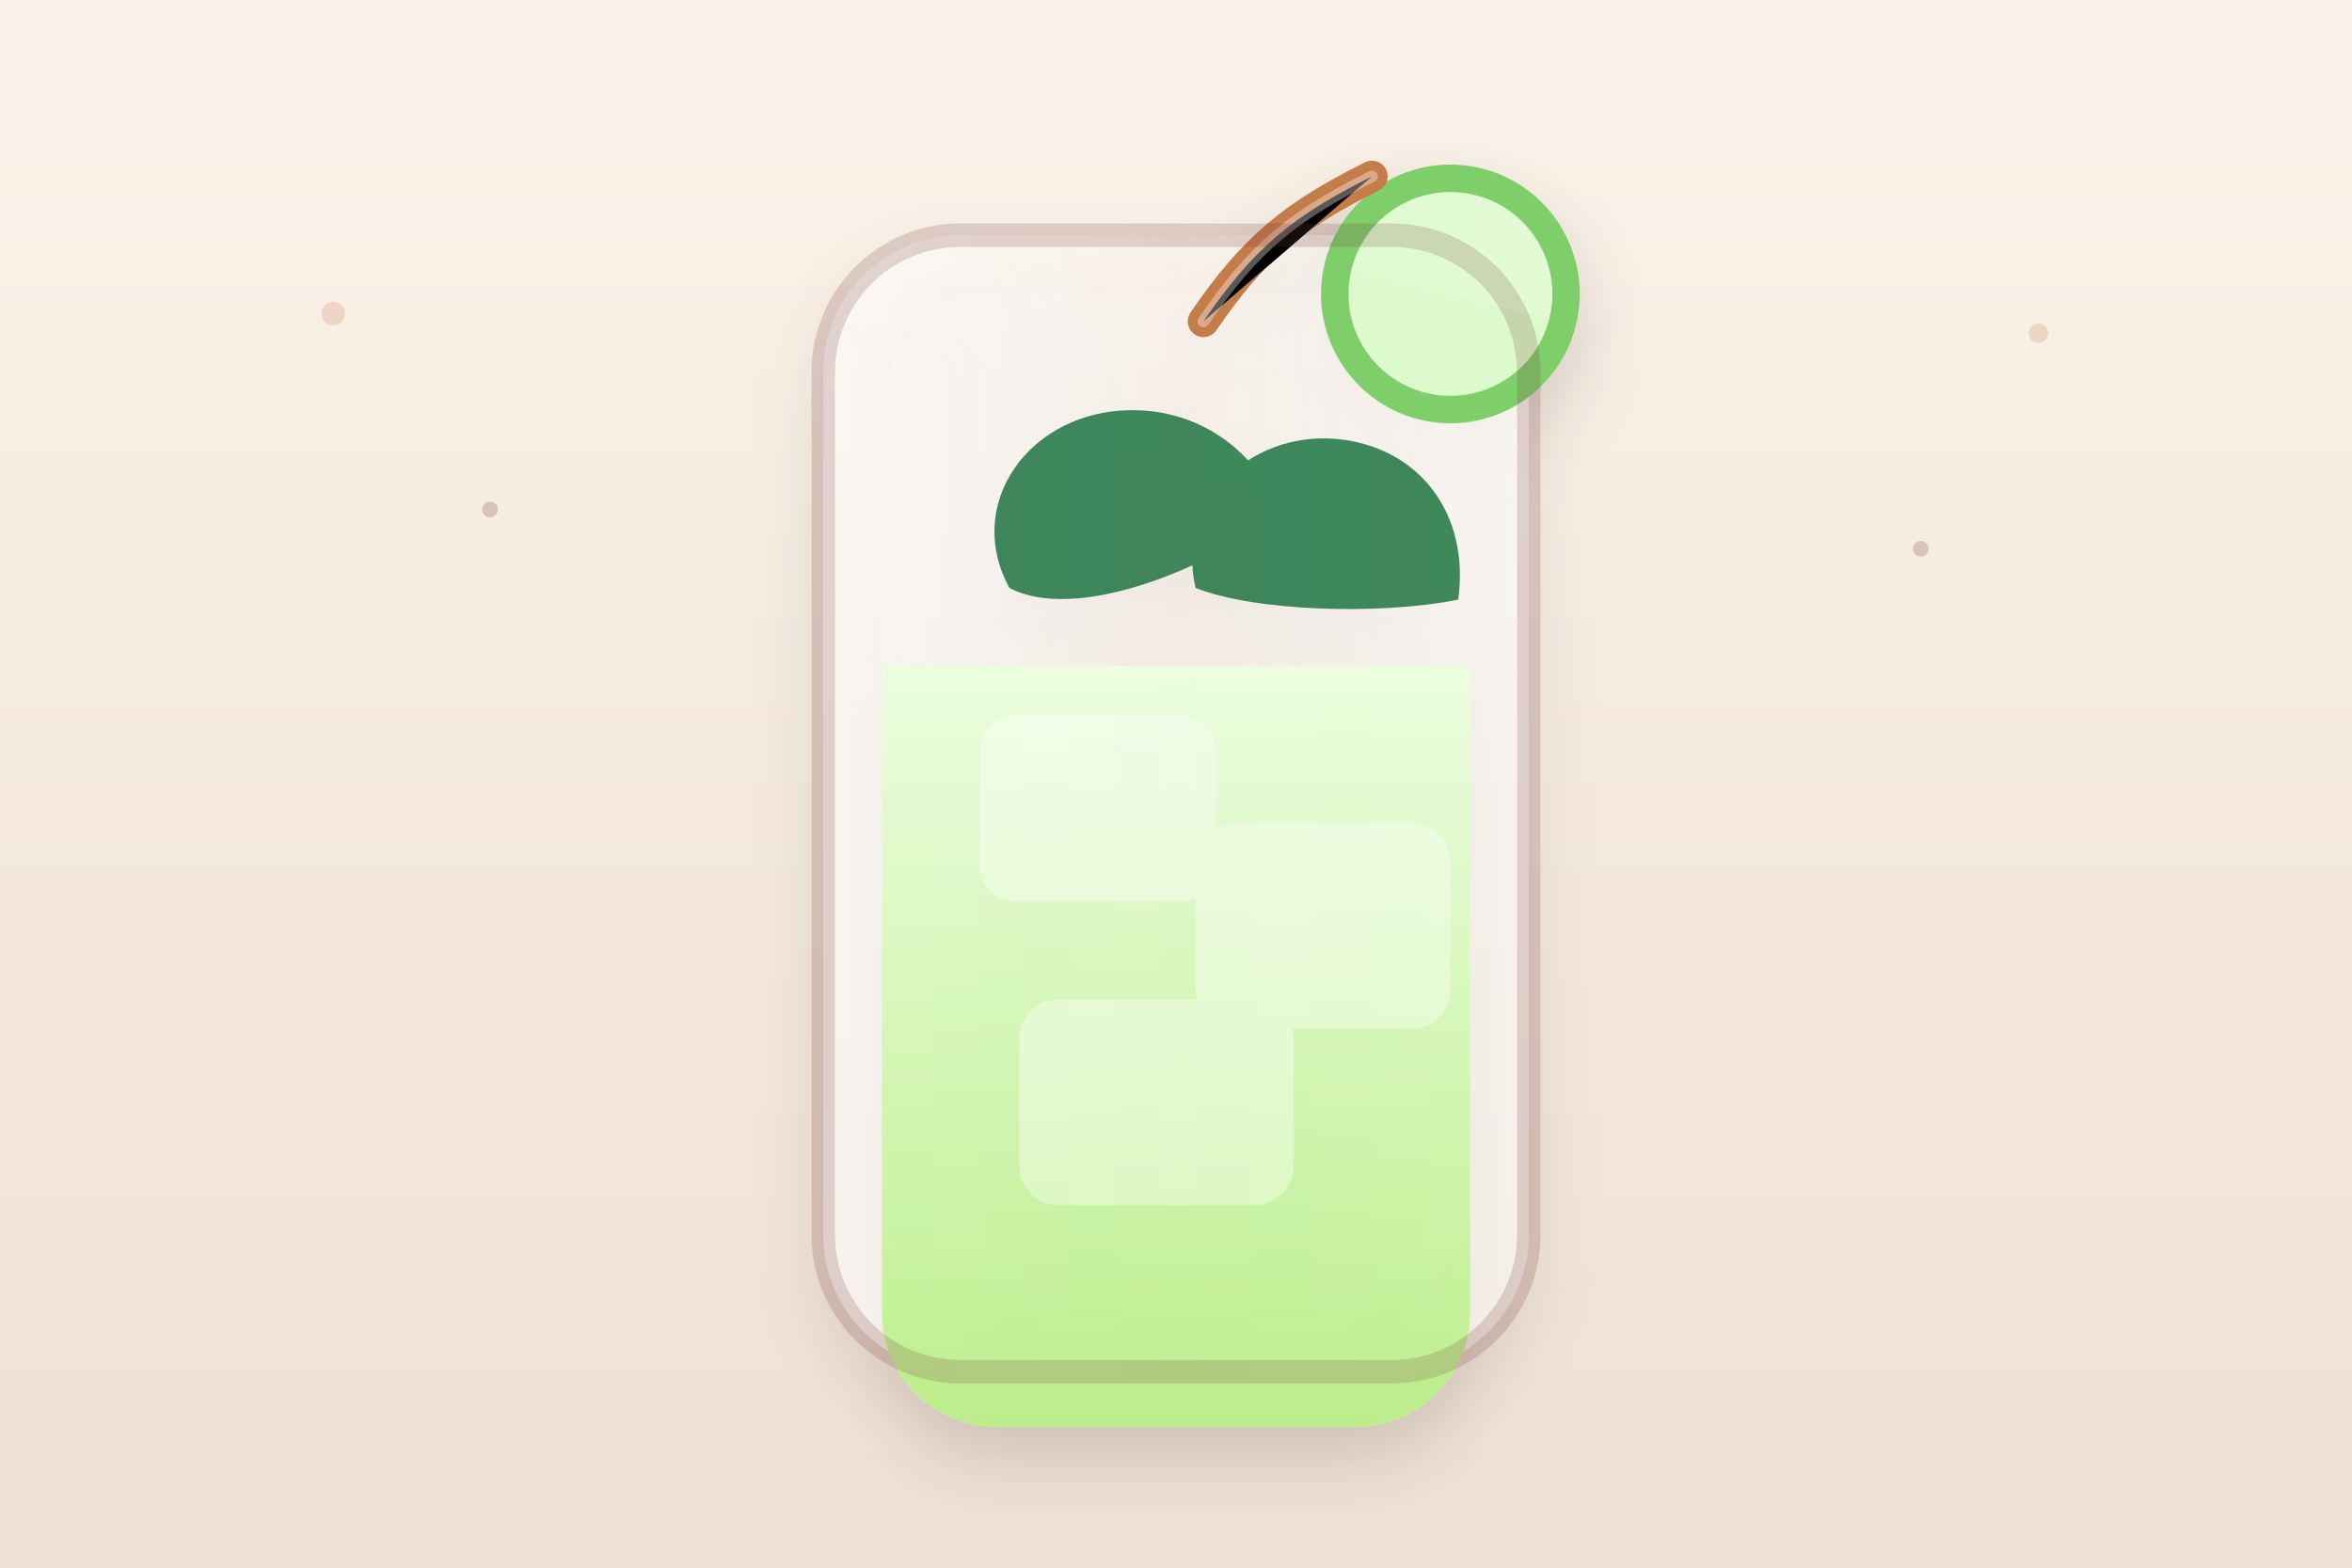
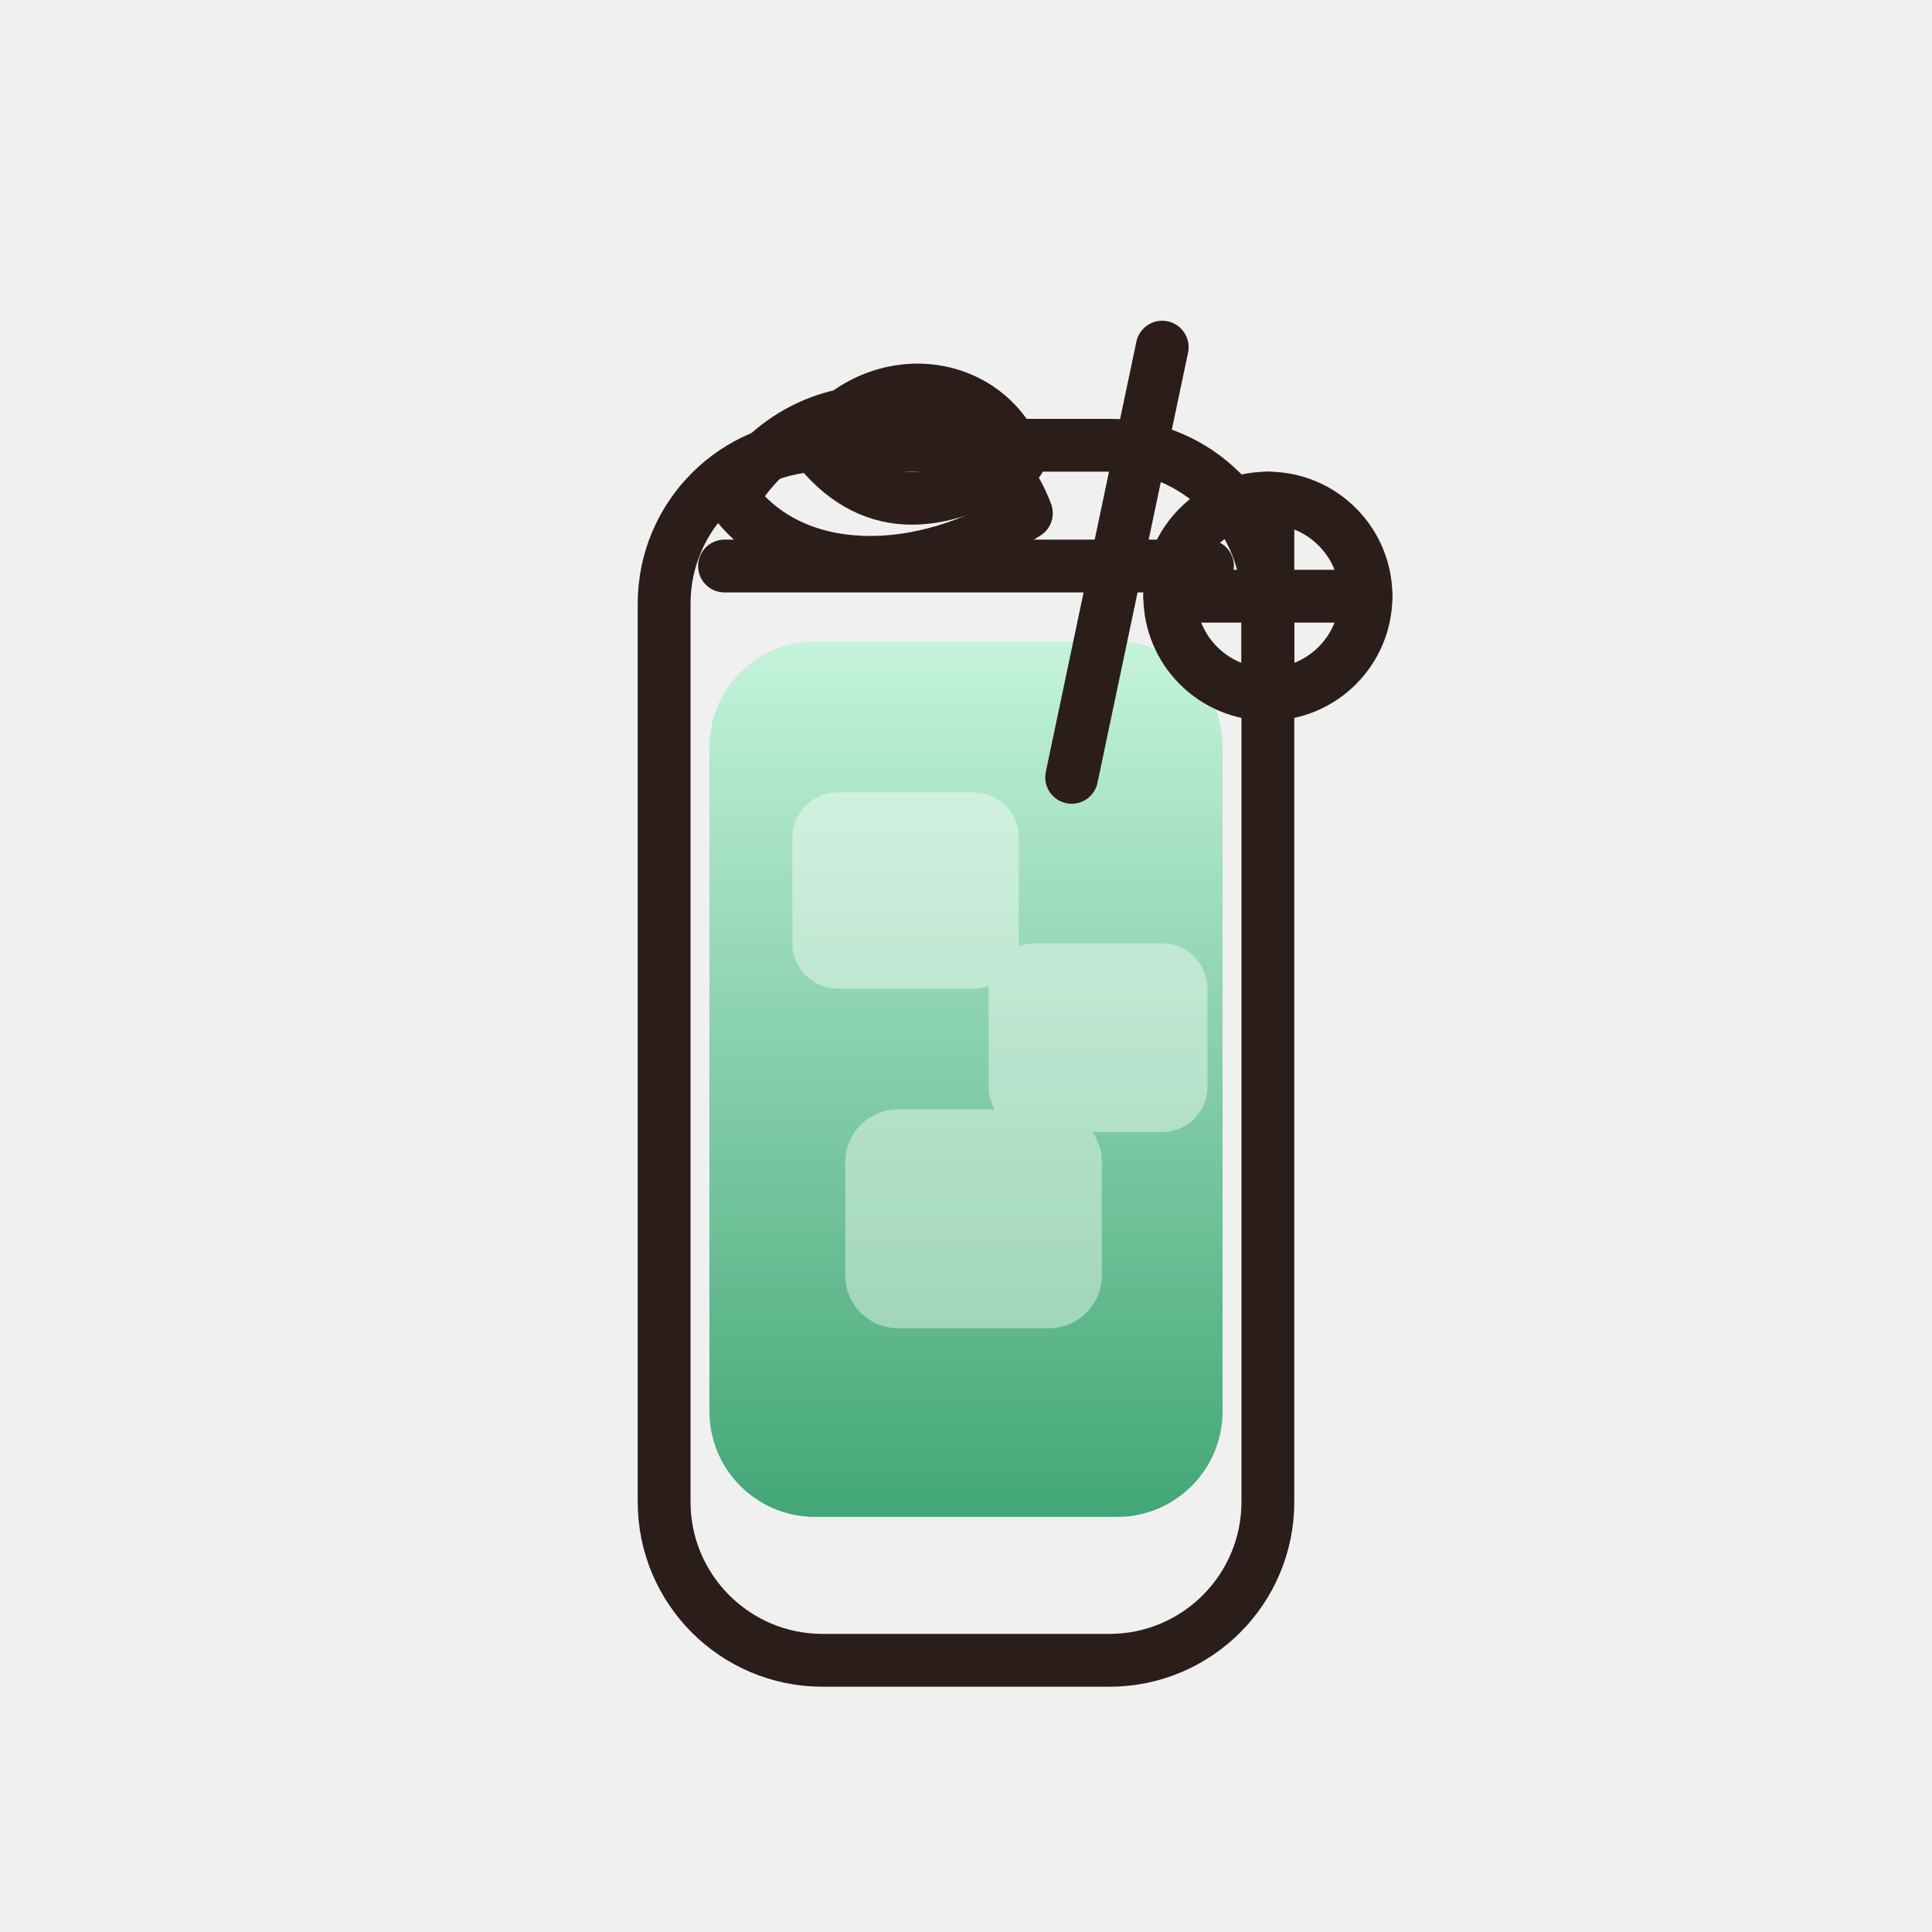
- <svg xmlns="http://www.w3.org/2000/svg" viewBox="0 0 1200 800" role="img" aria-label="Mojito in a tall highball glass">
+ <svg xmlns="http://www.w3.org/2000/svg" viewBox="0 0 512 512" role="img" aria-label="Mojito">
  <defs>
-     <linearGradient id="bg" x1="0" y1="0" x2="0" y2="1">
-       <stop offset="0" stop-color="#fbf3ea" />
-       <stop offset="1" stop-color="#efe0d3" />
+     <linearGradient id="mojito" x1="0" y1="0" x2="0" y2="1">
+       <stop offset="0" stop-color="#bff3d8" />
+       <stop offset="1" stop-color="#2f9e68" />
    </linearGradient>
-     <linearGradient id="glass" x1="0" y1="0" x2="1" y2="0">
-       <stop offset="0" stop-color="#ffffff" stop-opacity="0.65" />
-       <stop offset="0.5" stop-color="#ffffff" stop-opacity="0.20" />
-       <stop offset="1" stop-color="#ffffff" stop-opacity="0.55" />
-     </linearGradient>
-     <linearGradient id="mojito" x1="0" y1="0" x2="0" y2="1">
-       <stop offset="0" stop-color="#eaffde" />
-       <stop offset="1" stop-color="#b9ef86" />
-     </linearGradient>
-     <filter id="shadow" x="-20%" y="-20%" width="140%" height="140%">
-       <feDropShadow dx="0" dy="16" stdDeviation="18" flood-color="#000" flood-opacity="0.16" />
-     </filter>
  </defs>
-   <rect width="1200" height="800" fill="url(#bg)" />
-   <g opacity="0.22">
-     <circle cx="170" cy="160" r="6" fill="#c47b4a" />
-     <circle cx="250" cy="260" r="4" fill="#6a2e2a" />
-     <circle cx="1040" cy="170" r="5" fill="#c47b4a" />
-     <circle cx="980" cy="280" r="4" fill="#6a2e2a" />
+   <rect x="188" y="170" width="136" height="232" rx="28" fill="url(#mojito)" opacity="0.9" />
+   <g fill="#ffffff" opacity="0.42">
+     <rect x="210" y="210" width="60" height="52" rx="12" />
+     <rect x="262" y="250" width="58" height="50" rx="12" />
+     <rect x="224" y="294" width="68" height="58" rx="14" />
  </g>
-   <g filter="url(#shadow)">
-     <rect x="420" y="120" width="360" height="580" rx="70" fill="url(#glass)" />
-     <rect x="450" y="150" width="300" height="520" rx="58" fill="#ffffff" opacity="0.14" />
-     <path d="M450 340h300v330c0 32-26 58-58 58H508c-32 0-58-26-58-58V340z" fill="url(#mojito)" opacity="0.92" />
-     <g fill="#ffffff" opacity="0.36">
-       <rect x="500" y="365" width="120" height="95" rx="18" />
-       <rect x="610" y="420" width="130" height="105" rx="20" />
-       <rect x="520" y="510" width="140" height="105" rx="20" />
-     </g>
-     <g fill="#2f7f4e" opacity="0.92">
-       <path d="M515 300c-22-40 6-84 52-90 40-5 74 18 86 52-36 28-104 56-138 38z" />
-       <path d="M610 300c-10-42 26-80 72-76 42 4 68 38 62 82-40 8-104 6-134-6z" />
-     </g>
-     <g transform="translate(740 150) rotate(14)">
-       <circle cx="0" cy="0" r="66" fill="#7ecf6a" />
-       <circle cx="0" cy="0" r="52" fill="#e7ffd6" opacity="0.9" />
-       <path d="M0-52 A52 52 0 0 1 52 0 L0 0 Z" fill="#fff" opacity="0.18" />
-       <path d="M0-52 A52 52 0 0 0 -52 0 L0 0 Z" fill="#fff" opacity="0.12" />
-     </g>
-     <path d="M700 90c-40 20-60 36-86 74" stroke="#c47b4a" stroke-width="16" stroke-linecap="round" />
-     <path d="M700 90c-40 20-60 36-86 74" stroke="#fff" stroke-opacity="0.35" stroke-width="6" stroke-linecap="round" />
-     <rect x="420" y="120" width="360" height="580" rx="70" fill="none" stroke="#6a2e2a" stroke-opacity="0.18" stroke-width="12" />
+   <g fill="none" stroke="#2b1e1a" stroke-width="14" stroke-linecap="round" stroke-linejoin="round">
+     <rect x="176" y="118" width="160" height="322" rx="42" />
+     <path d="M192 150 H320" />
+     <path d="M308 92 L284 206" />
+     <path d="M194 132 C214 98 260 104 272 136 C244 154 210 154 194 132 Z" />
+     <path d="M216 118 C232 96 262 100 270 122 C248 136 230 136 216 118 Z" />
+     <circle cx="336" cy="158" r="26" />
+     <path d="M336 132 L336 184" />
+     <path d="M310 158 L362 158" />
  </g>
</svg>
